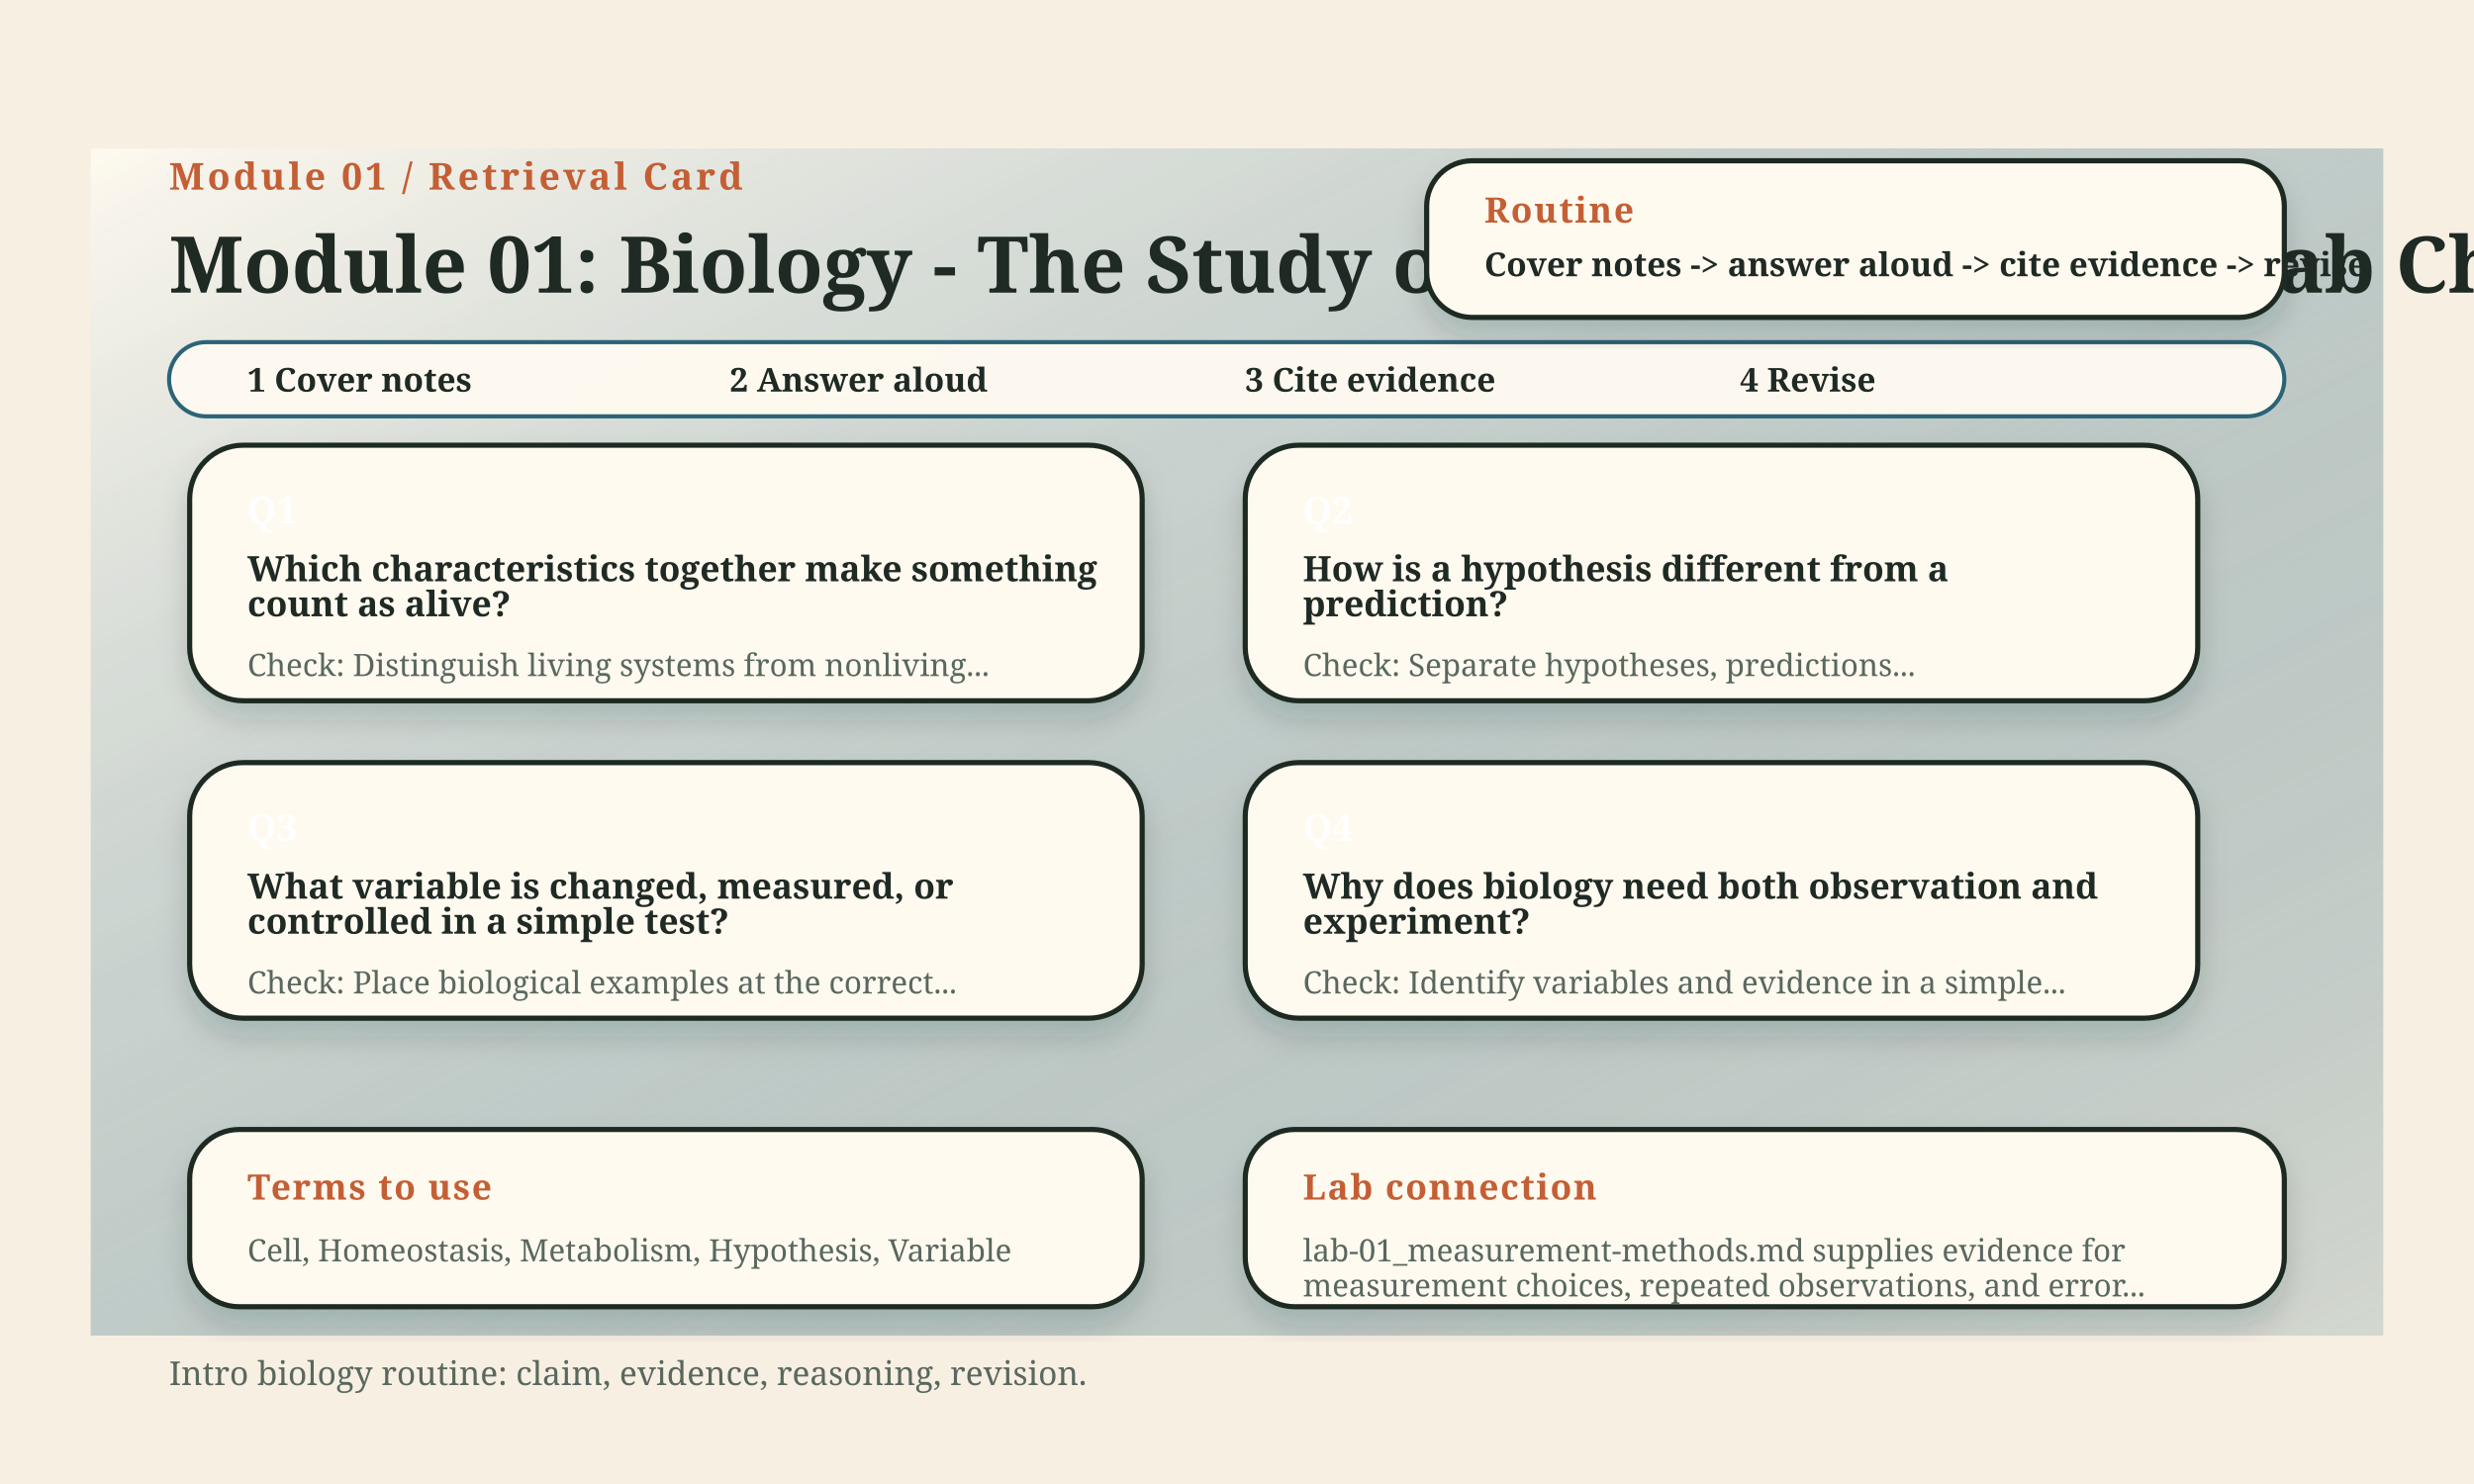
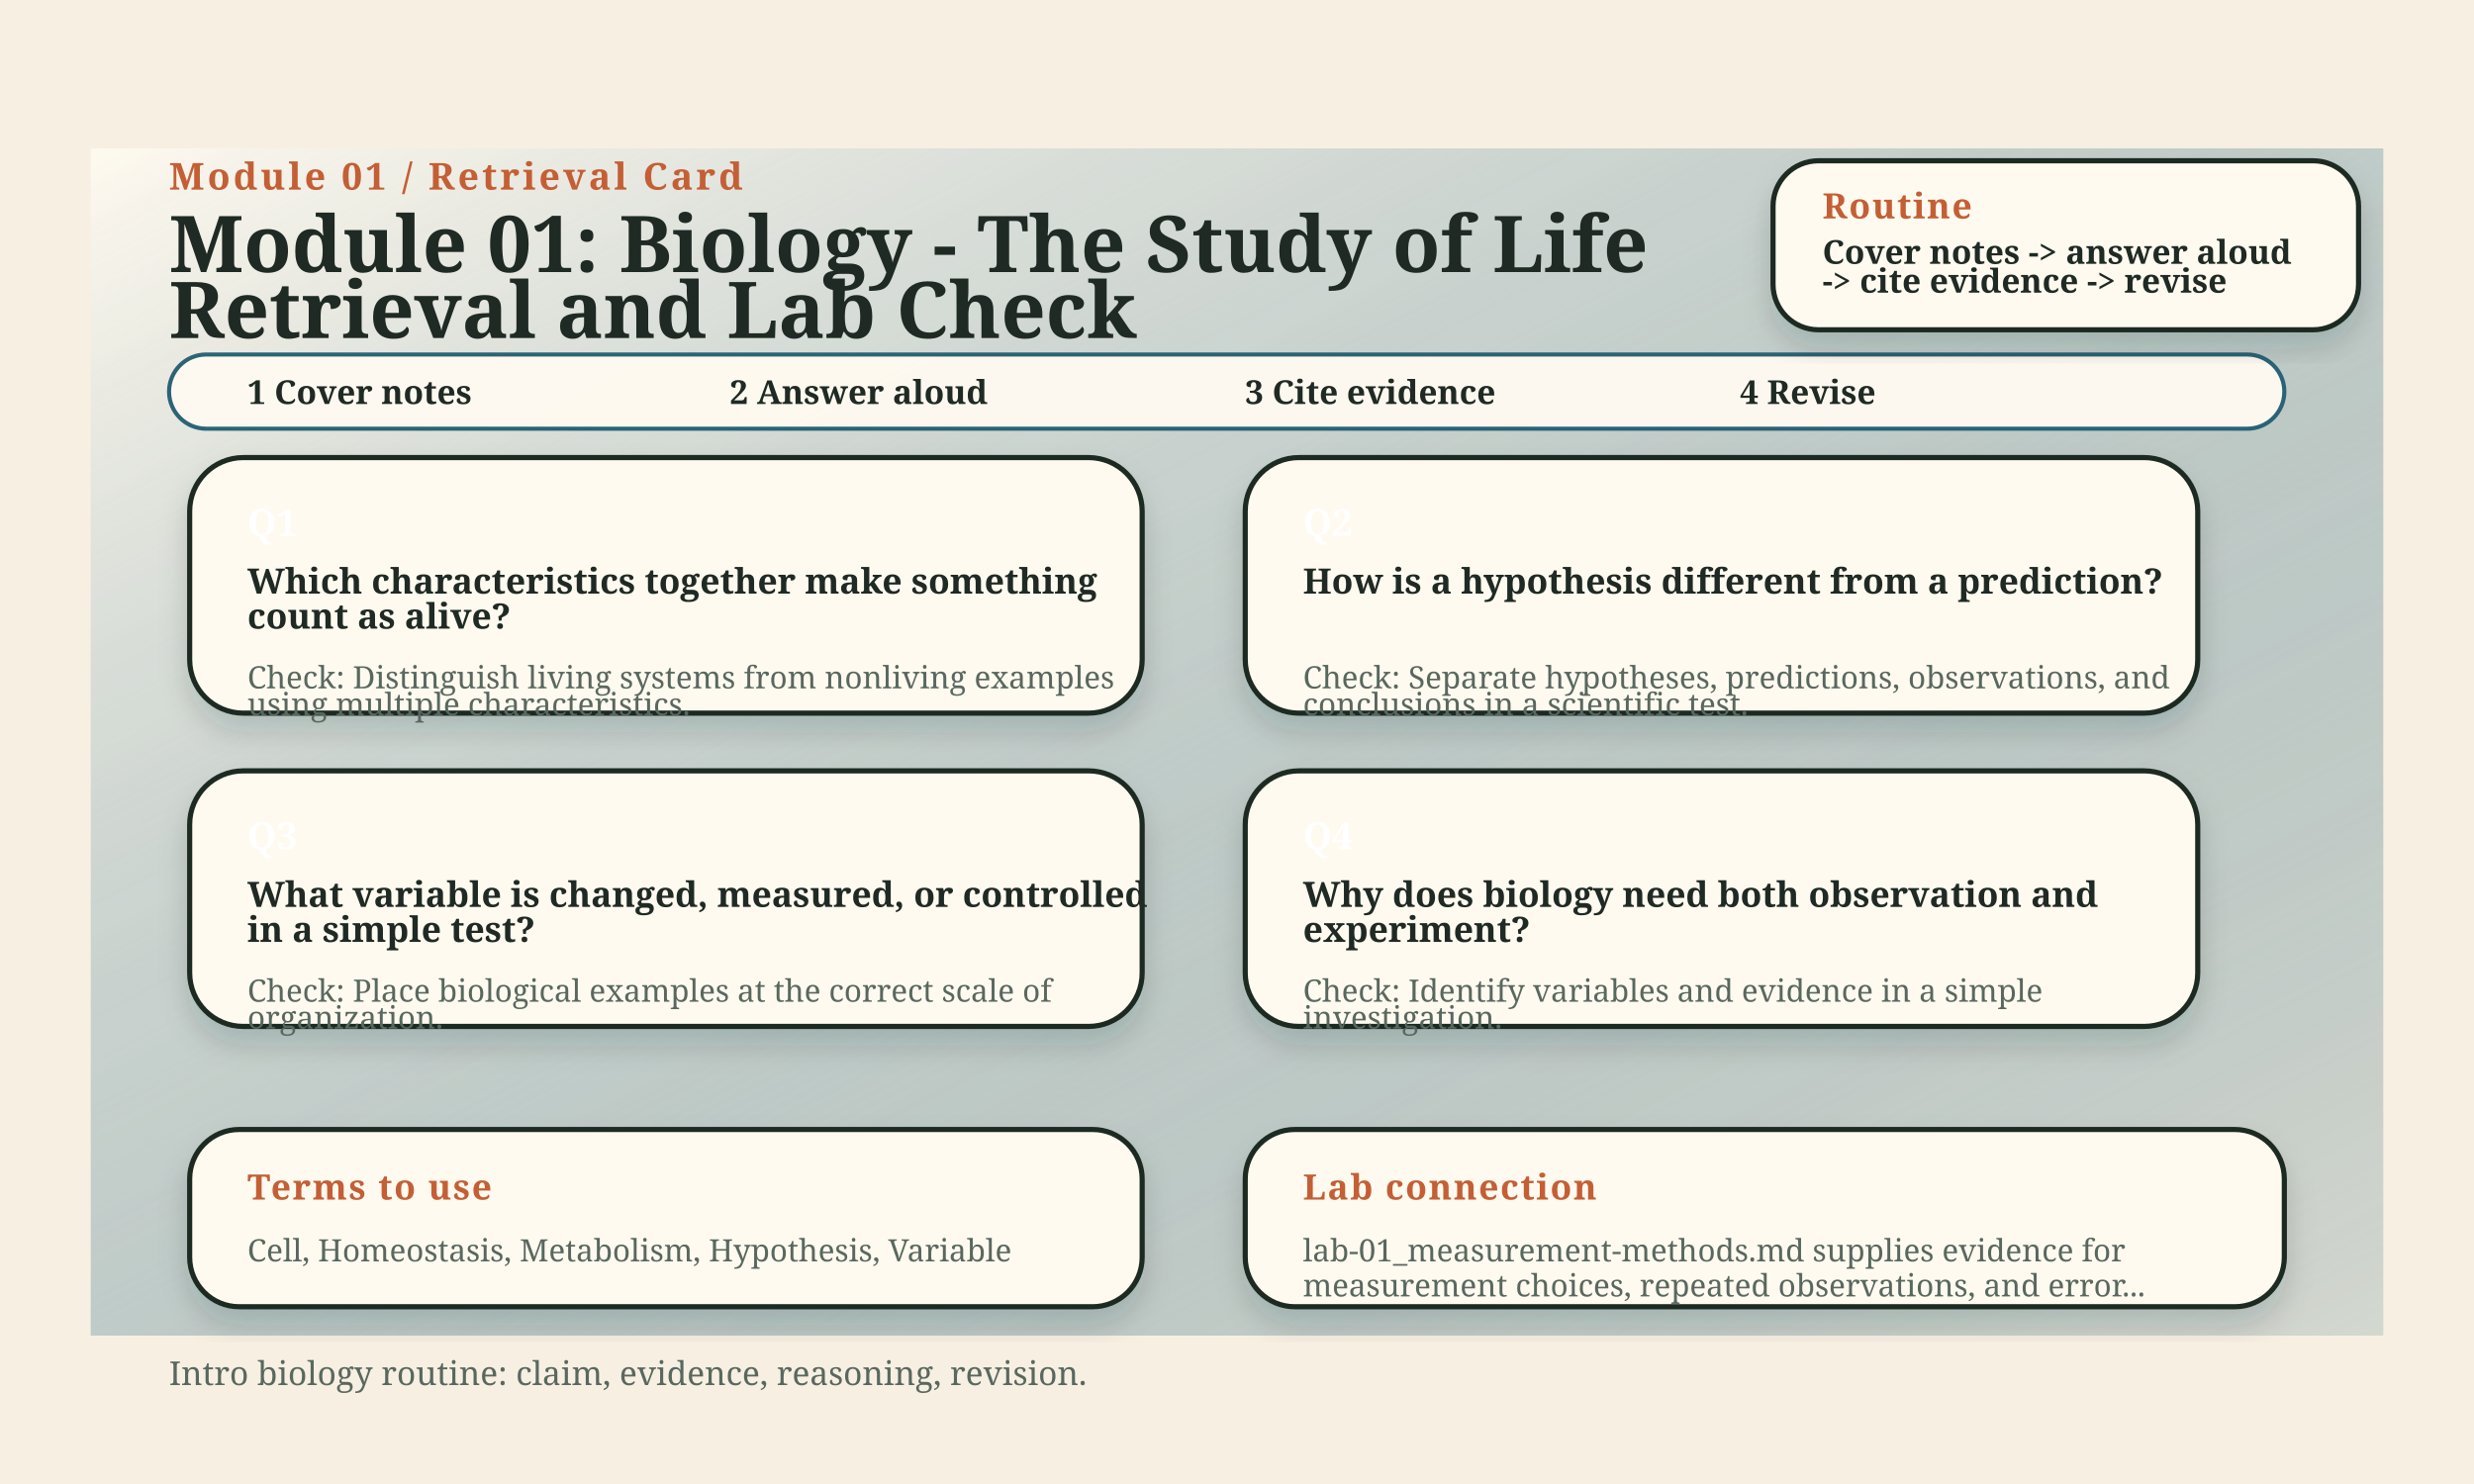
<svg xmlns="http://www.w3.org/2000/svg" width="1200" height="720" viewBox="0 0 1200 720" role="img" aria-label="Module 01: Biology - The Study of Life Retrieval and Lab Check">
  <style>
    .bg { fill: #f7efe2; }
    .halo { fill: url(#wash); opacity: 0.92; }
    .frame { fill: #fffaf0; stroke: #1f2a24; stroke-width: 3; }
    .eyebrow { fill: #c45f35; font: 800 18px Georgia, serif; letter-spacing: 1.5px; text-transform: uppercase; }
    .title-text { fill: #1f2a24; font: 800 38px Georgia, serif; }
    .footer { fill: #59685f; font: 16px Georgia, serif; }
    .claim-card, .side-card, .feedback-card, .prompt-card, .routine-card, .stage-card-bg { fill: #fffaf0; stroke: #1f2a24; stroke-width: 2.5; filter: url(#shadow); }
    .claim-kicker, .card-kicker { fill: #c45f35; font: 800 17px Georgia, serif; letter-spacing: 0.8px; text-transform: uppercase; }
    .claim-text { fill: #1f2a24; font: 700 25px Georgia, serif; }
    .node { fill: #fffaf0; stroke: #245f73; stroke-width: 3; filter: url(#shadow); }
    .node-claim { stroke: #c45f35; }
    .node-mechanism { stroke: #245f73; }
    .node-evidence { stroke: #567d46; }
    .node-vocabulary { stroke: #8067a9; }
    .node-application { stroke: #b26b2f; }
    .node-revision { stroke: #8a4351; }
    .cluster-pill { stroke: none; opacity: 0.92; }
    .cluster-claim { fill: #c45f35; }
    .cluster-mechanism { fill: #245f73; }
    .cluster-evidence { fill: #6d9c57; }
    .cluster-vocabulary { fill: #9b83c6; }
    .cluster-application { fill: #d28942; }
    .cluster-revision { fill: #b85d70; }
    .cluster-label, .legend-text { fill: white; font: 800 11px Georgia, serif; letter-spacing: 1px; text-transform: uppercase; }
    .node-label { fill: #1f2a24; font: 800 20px Georgia, serif; }
    .node-detail { fill: #59685f; font: 14px Georgia, serif; }
    .edge { stroke: #c45f35; stroke-width: 4; stroke-linecap: round; opacity: 0.72; marker-end: url(#arrowhead); }
-     .edge-label { fill: #c45f35; font: 700 13px Georgia, serif; text-anchor: middle; paint-order: stroke; stroke: #f7efe2; stroke-width: 4; }
+     .edge-label { fill: #c45f35; font: 700 12px Georgia, serif; text-anchor: middle; paint-order: stroke; stroke: #f7efe2; stroke-width: 5; }
    .stage-dot { fill: #245f73; }
    .stage-num { fill: white; font: 900 18px Georgia, serif; }
    .stage-label { fill: #1f2a24; font: 800 18px Georgia, serif; }
    .stage-detail, .mini-text, .check-text { fill: #59685f; font: 15px Georgia, serif; }
    .arrow { fill: none; stroke: #245f73; stroke-width: 5; stroke-linecap: round; marker-end: url(#arrowhead); }
    .prompt-text { fill: #1f2a24; font: 700 17px Georgia, serif; }
    .routine-text { fill: #1f2a24; font: 700 16px Georgia, serif; }
    .retrieval-step-strip { fill: #fffaf0; stroke: #245f73; stroke-width: 2; opacity: 0.96; }
    .palette-high-design { fill: #c45f35; }
    @media print { .claim-card, .side-card, .feedback-card, .prompt-card, .routine-card, .node, .stage-card-bg { filter: none; } }
    </style>
  <defs>
    <linearGradient id="wash" x1="0" x2="1" y1="0" y2="1">
      <stop offset="0" stop-color="#fffaf0" />
      <stop offset="1" stop-color="#245f73" stop-opacity="0.18" />
    </linearGradient>
    <filter id="shadow" x="-20%" y="-20%" width="140%" height="140%">
      <feDropShadow dx="0" dy="8" stdDeviation="7" flood-color="#1f2a24" flood-opacity="0.16" />
    </filter>
    <marker id="arrowhead" markerWidth="12" markerHeight="8" refX="11" refY="4" orient="auto">
      <polygon points="0 0, 12 4, 0 8" fill="#245f73" />
    </marker>
  </defs>
  <rect class="bg" width="1200" height="720" />
  <path class="halo" d="M44 72 H1156 V648 H44 Z" />
  <text x="82" y="92" class="eyebrow">Module 01 / Retrieval Card</text>
-   <text x="82" y="142" class="title-text">Module 01: Biology - The Study of Life Retrieval and Lab Check</text>
-   <rect x="82" y="166" width="1026" height="36" rx="18" class="retrieval-step-strip" />
-   <text x="120" y="190" class="routine-text">1 Cover notes</text>
-   <text x="354" y="190" class="routine-text">2 Answer aloud</text>
-   <text x="604" y="190" class="routine-text">3 Cite evidence</text>
-   <text x="844" y="190" class="routine-text">4 Revise</text>
-   <rect x="692" y="78" width="416" height="76" rx="22" class="routine-card" />
-   <text x="720" y="108" class="card-kicker">Routine</text>
-   <text x="720" y="134" class="routine-text">Cover notes -&gt; answer aloud -&gt; cite evidence -&gt; revise</text>
-   <rect x="92" y="216" width="462" height="124" rx="26" class="prompt-card" />
-   <text x="120" y="254" class="stage-num">Q1</text>
-   <text x="120.0" y="282.0" class="prompt-text">
+   <text x="82.0" y="132.0" class="title-text">
+     <tspan x="82.0" dy="0">Module 01: Biology - The Study of Life</tspan>
+     <tspan x="82.0" dy="32">Retrieval and Lab Check</tspan>
+   </text>
+   <rect x="82" y="172" width="1026" height="36" rx="18" class="retrieval-step-strip" />
+   <text x="120" y="196" class="routine-text">1 Cover notes</text>
+   <text x="354" y="196" class="routine-text">2 Answer aloud</text>
+   <text x="604" y="196" class="routine-text">3 Cite evidence</text>
+   <text x="844" y="196" class="routine-text">4 Revise</text>
+   <rect x="860" y="78" width="284" height="82" rx="22" class="routine-card" />
+   <text x="884" y="106" class="card-kicker">Routine</text>
+   <text x="884.0" y="128.0" class="routine-text">
+     <tspan x="884.0" dy="0">Cover notes -&gt; answer aloud</tspan>
+     <tspan x="884.0" dy="14">-&gt; cite evidence -&gt; revise</tspan>
+   </text>
+   <rect x="92" y="222" width="462" height="124" rx="26" class="prompt-card" />
+   <text x="120" y="260" class="stage-num">Q1</text>
+   <text x="120.0" y="288.0" class="prompt-text">
    <tspan x="120.0" dy="0">Which characteristics together make something</tspan>
    <tspan x="120.0" dy="17">count as alive?</tspan>
  </text>
-   <text x="120.0" y="328.0" class="check-text">
-     <tspan x="120.0" dy="0">Check: Distinguish living systems from nonliving...</tspan>
+   <text x="120.0" y="334.0" class="check-text">
+     <tspan x="120.0" dy="0">Check: Distinguish living systems from nonliving examples</tspan>
+     <tspan x="120.0" dy="13">using multiple characteristics.</tspan>
  </text>
-   <rect x="604" y="216" width="462" height="124" rx="26" class="prompt-card" />
-   <text x="632" y="254" class="stage-num">Q2</text>
-   <text x="632.0" y="282.0" class="prompt-text">
-     <tspan x="632.0" dy="0">How is a hypothesis different from a</tspan>
-     <tspan x="632.0" dy="17">prediction?</tspan>
+   <rect x="604" y="222" width="462" height="124" rx="26" class="prompt-card" />
+   <text x="632" y="260" class="stage-num">Q2</text>
+   <text x="632.0" y="288.0" class="prompt-text">
+     <tspan x="632.0" dy="0">How is a hypothesis different from a prediction?</tspan>
  </text>
-   <text x="632.0" y="328.0" class="check-text">
-     <tspan x="632.0" dy="0">Check: Separate hypotheses, predictions...</tspan>
+   <text x="632.0" y="334.0" class="check-text">
+     <tspan x="632.0" dy="0">Check: Separate hypotheses, predictions, observations, and</tspan>
+     <tspan x="632.0" dy="13">conclusions in a scientific test.</tspan>
  </text>
-   <rect x="92" y="370" width="462" height="124" rx="26" class="prompt-card" />
-   <text x="120" y="408" class="stage-num">Q3</text>
-   <text x="120.0" y="436.0" class="prompt-text">
-     <tspan x="120.0" dy="0">What variable is changed, measured, or</tspan>
-     <tspan x="120.0" dy="17">controlled in a simple test?</tspan>
+   <rect x="92" y="374" width="462" height="124" rx="26" class="prompt-card" />
+   <text x="120" y="412" class="stage-num">Q3</text>
+   <text x="120.0" y="440.0" class="prompt-text">
+     <tspan x="120.0" dy="0">What variable is changed, measured, or controlled</tspan>
+     <tspan x="120.0" dy="17">in a simple test?</tspan>
  </text>
-   <text x="120.0" y="482.0" class="check-text">
-     <tspan x="120.0" dy="0">Check: Place biological examples at the correct...</tspan>
+   <text x="120.0" y="486.0" class="check-text">
+     <tspan x="120.0" dy="0">Check: Place biological examples at the correct scale of</tspan>
+     <tspan x="120.0" dy="13">organization.</tspan>
  </text>
-   <rect x="604" y="370" width="462" height="124" rx="26" class="prompt-card" />
-   <text x="632" y="408" class="stage-num">Q4</text>
-   <text x="632.0" y="436.0" class="prompt-text">
+   <rect x="604" y="374" width="462" height="124" rx="26" class="prompt-card" />
+   <text x="632" y="412" class="stage-num">Q4</text>
+   <text x="632.0" y="440.0" class="prompt-text">
    <tspan x="632.0" dy="0">Why does biology need both observation and</tspan>
    <tspan x="632.0" dy="17">experiment?</tspan>
  </text>
-   <text x="632.0" y="482.0" class="check-text">
-     <tspan x="632.0" dy="0">Check: Identify variables and evidence in a simple...</tspan>
+   <text x="632.0" y="486.0" class="check-text">
+     <tspan x="632.0" dy="0">Check: Identify variables and evidence in a simple</tspan>
+     <tspan x="632.0" dy="13">investigation.</tspan>
  </text>
  <rect x="92" y="548" width="462" height="86" rx="24" class="side-card" />
  <text x="120" y="582" class="card-kicker">Terms to use</text>
  <text x="120.0" y="612.0" class="mini-text">
    <tspan x="120.0" dy="0">Cell, Homeostasis, Metabolism, Hypothesis, Variable</tspan>
  </text>
  <rect x="604" y="548" width="504" height="86" rx="24" class="side-card" />
  <text x="632" y="582" class="card-kicker">Lab connection</text>
  <text x="632.0" y="612.0" class="mini-text">
    <tspan x="632.0" dy="0">lab-01_measurement-methods.md supplies evidence for</tspan>
    <tspan x="632.0" dy="17">measurement choices, repeated observations, and error...</tspan>
  </text>
  <text x="82" y="672" class="footer">Intro biology routine: claim, evidence, reasoning, revision.</text>
</svg>
